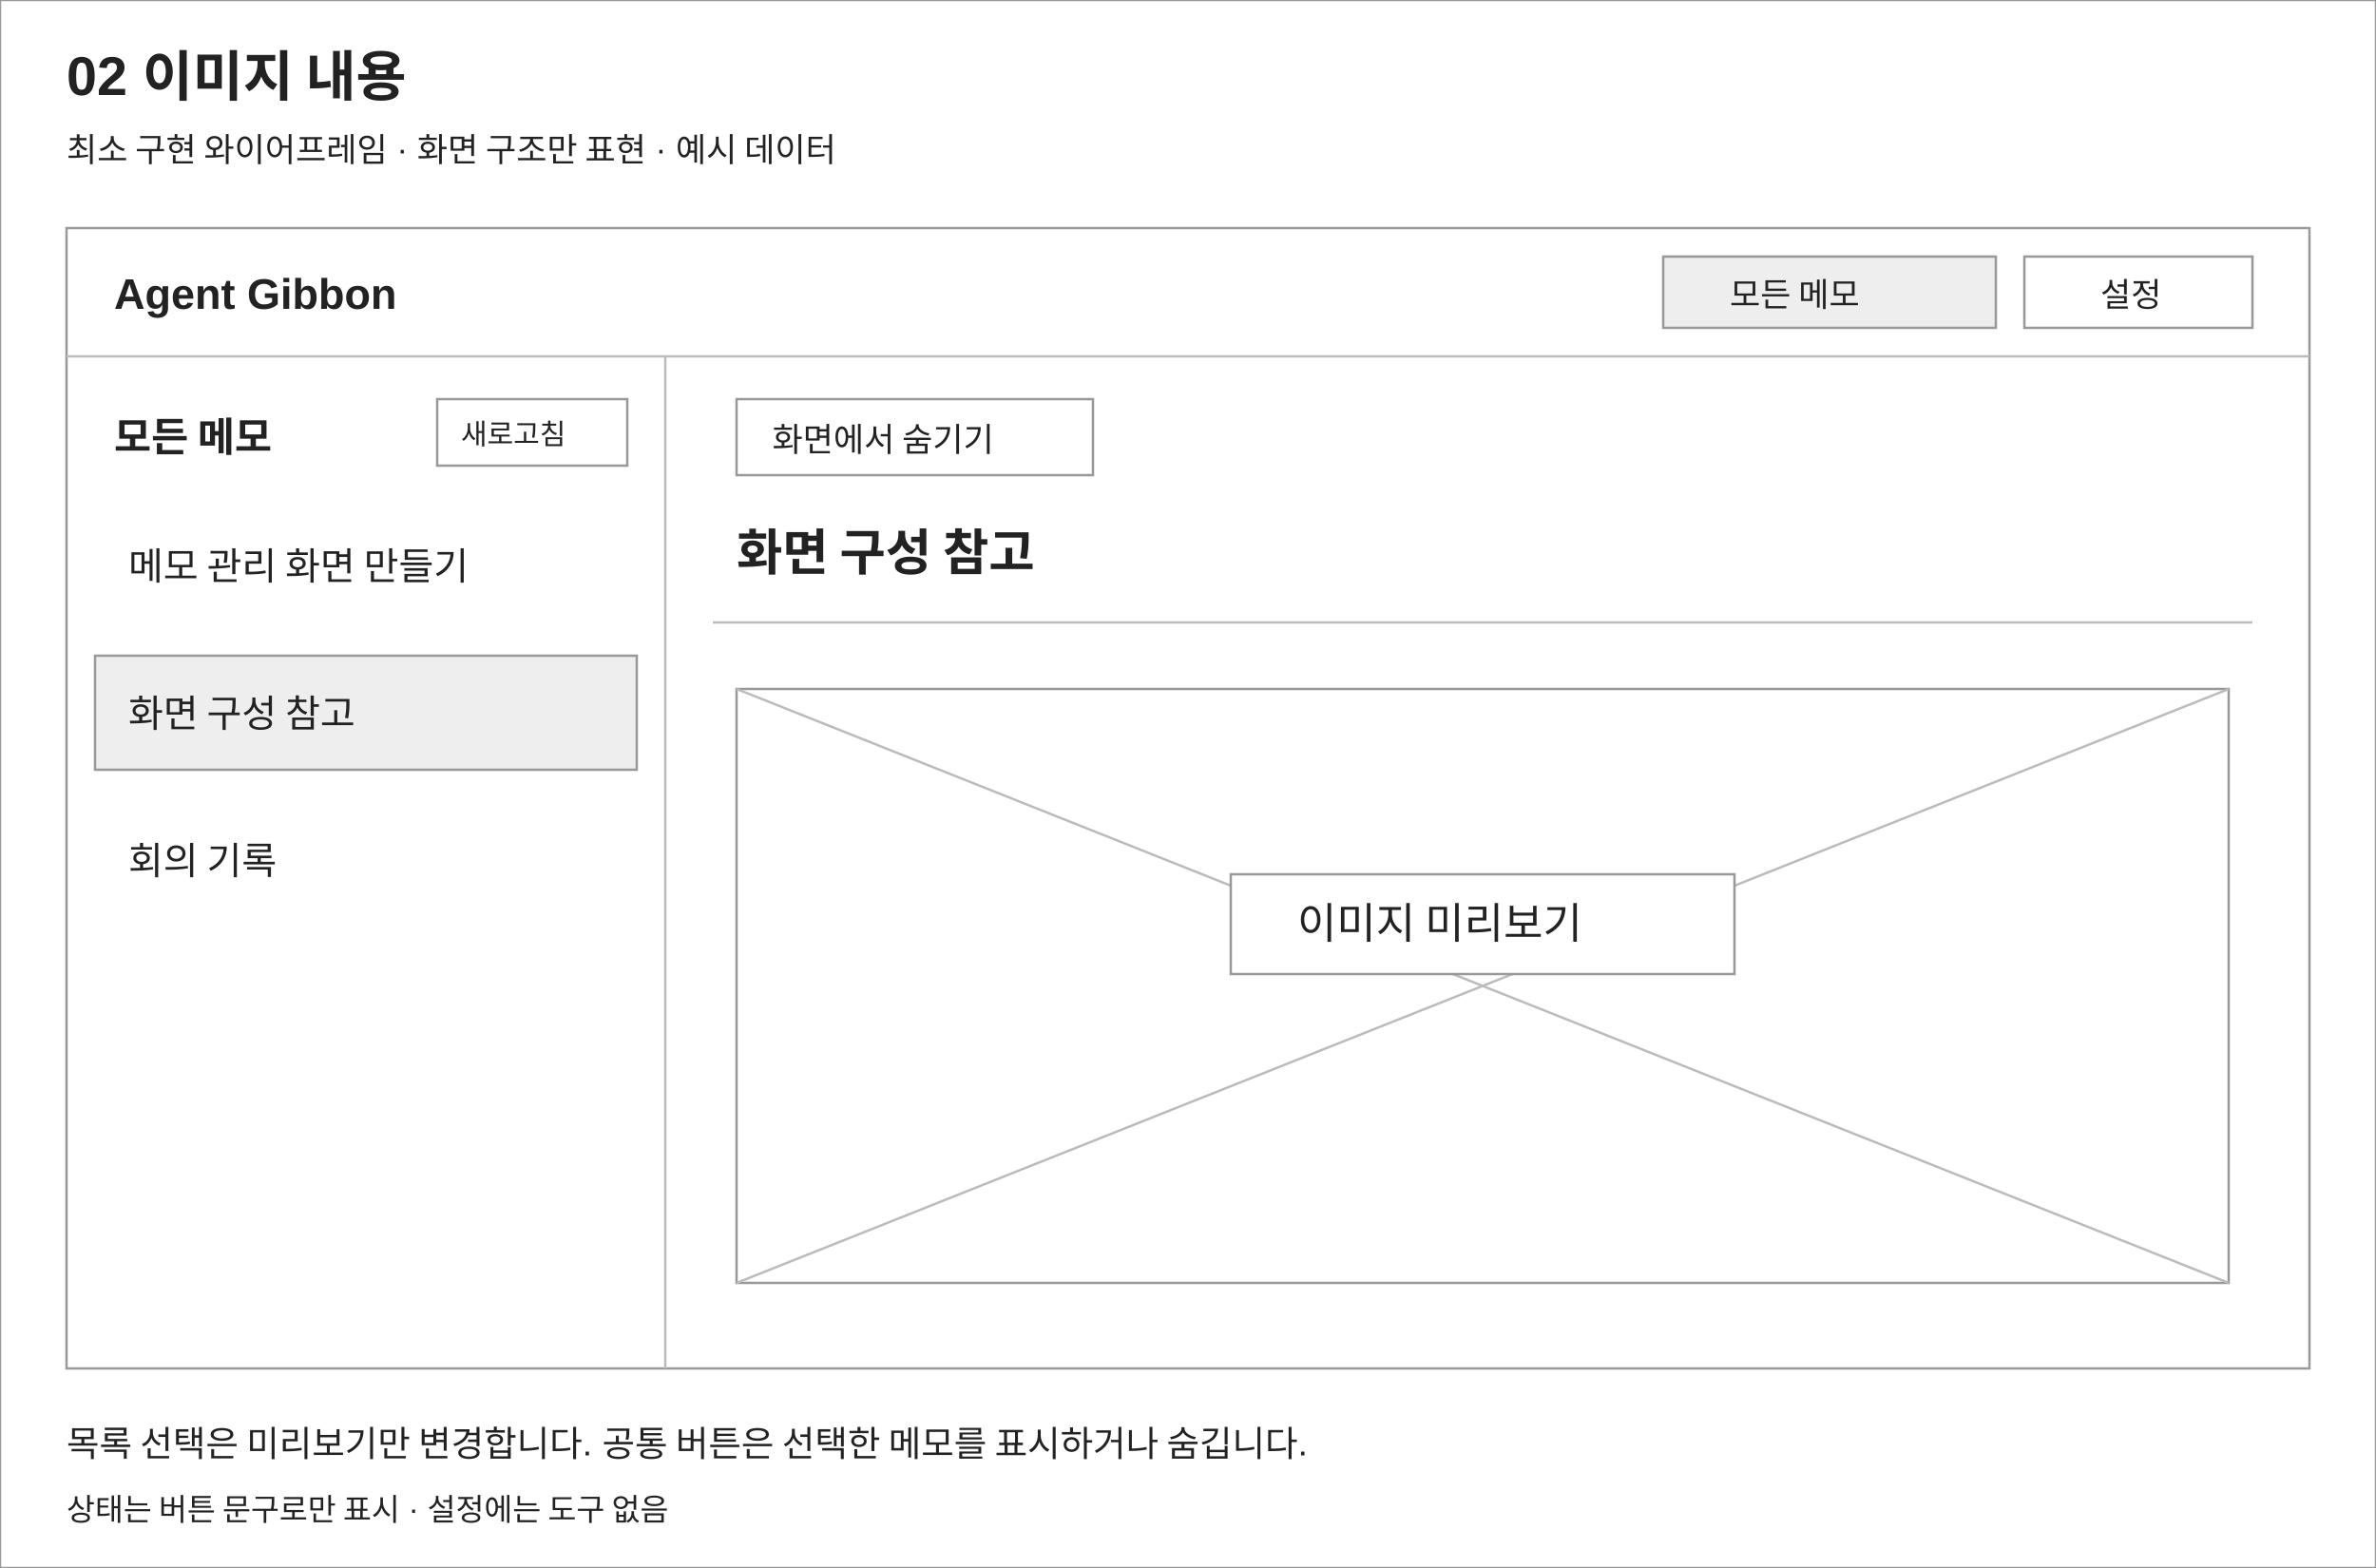
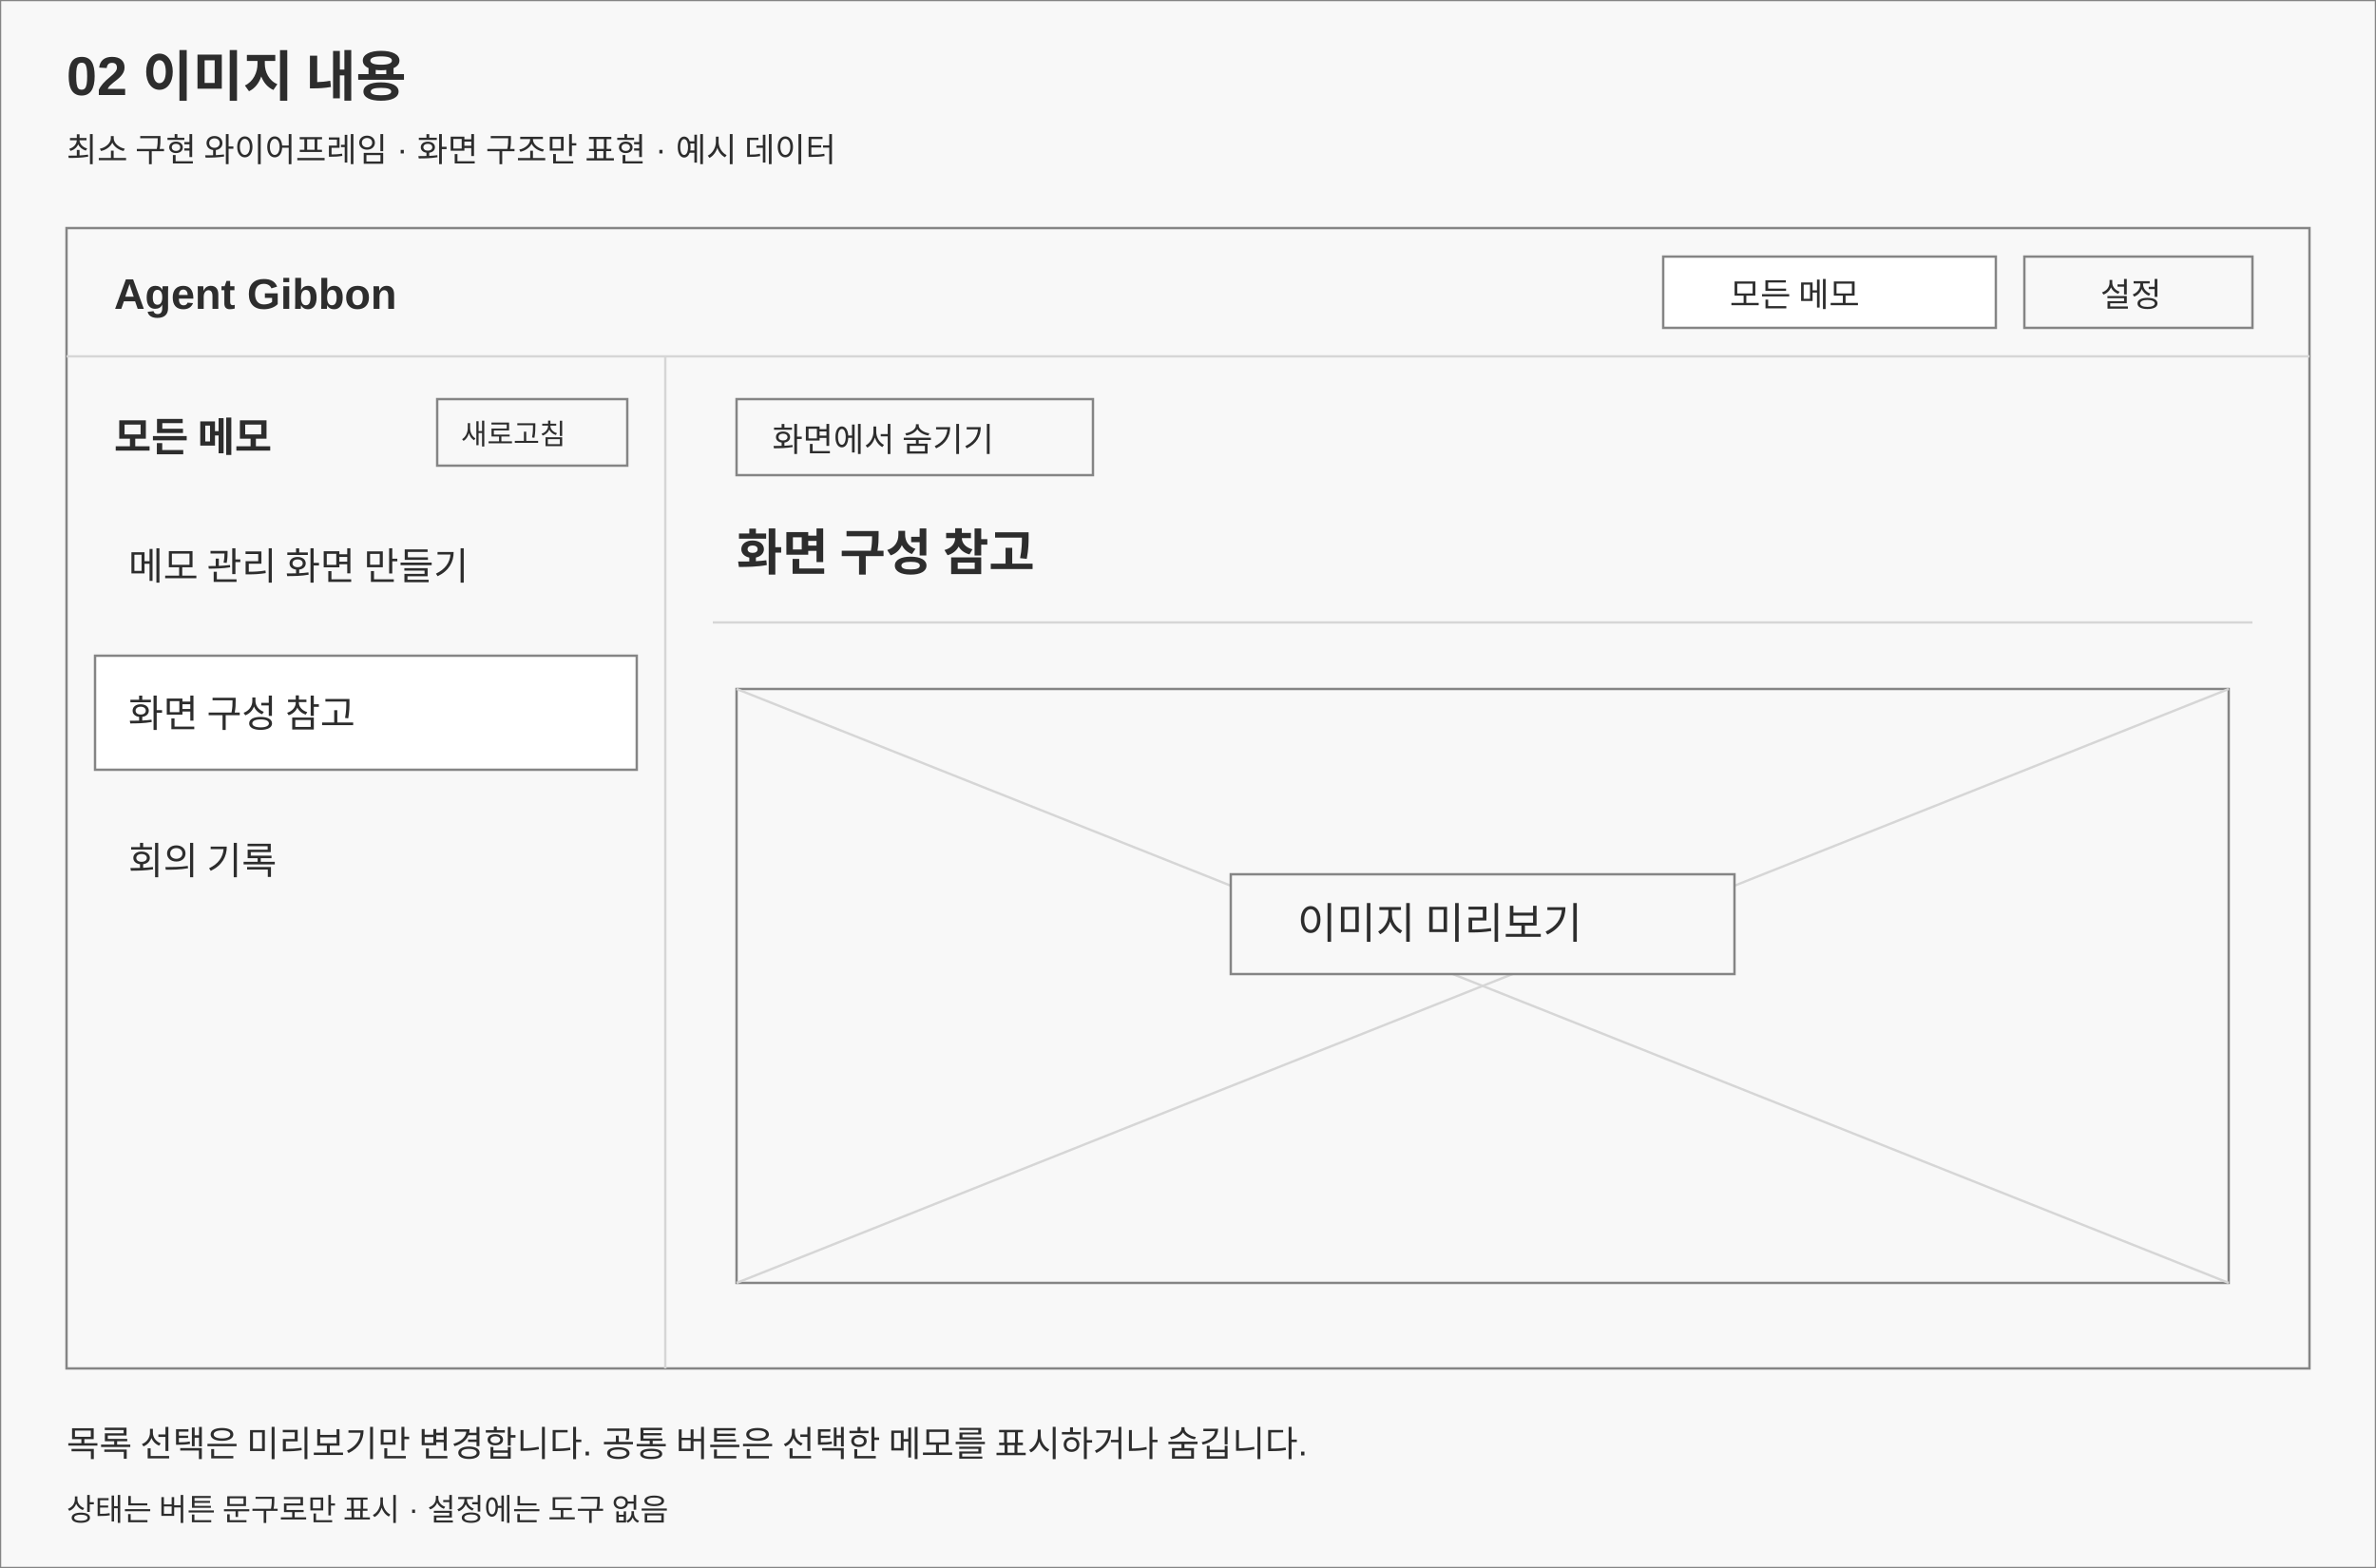
<svg xmlns="http://www.w3.org/2000/svg" width="1000" height="660" viewBox="0 0 1000 660">
-   <style>text{font-family:Arial,'Apple SD Gothic Neo',sans-serif;fill:#222}</style>
-   <rect x="0" y="0" width="1000" height="660" fill="white" stroke="#999" />
+   <style>text{font-family:Arial,'Apple SD Gothic Neo',sans-serif;fill:#2d2d2d}</style>
+   <rect x="0" y="0" width="1000" height="660" fill="#f8f8f8" stroke="#858585" />
  <text x="28" y="40" font-size="23" font-weight="600">02  이미지 내용</text>
  <text x="28" y="68" font-size="14" font-weight="400">최소 구현 와이어프레임 · 화면 구조만 표현 · 예시 데이터</text>
-   <rect x="28" y="96" width="944" height="480" fill="white" stroke="#999" />
-   <path d="M28 150L972 150" stroke="#bbb" />
+   <rect x="28" y="96" width="944" height="480" fill="#f8f8f8" stroke="#858585" />
+   <path d="M28 150L972 150" stroke="#d6d6d6" />
  <text x="48" y="130" font-size="18" font-weight="600">Agent Gibbon</text>
-   <rect x="700" y="108" width="140" height="30" fill="#eee" stroke="#999" />
+   <rect x="700" y="108" width="140" height="30" fill="#ffffff" stroke="#858585" />
  <text x="728" y="129" font-size="14" font-weight="400">모든 메모</text>
-   <rect x="852" y="108" width="96" height="30" fill="white" stroke="#999" />
+   <rect x="852" y="108" width="96" height="30" fill="#f8f8f8" stroke="#858585" />
  <text x="884" y="129" font-size="14" font-weight="400">설정</text>
-   <path d="M280 150L280 576" stroke="#bbb" />
-   <rect x="184" y="168" width="80" height="28" fill="white" stroke="#999" />
+   <path d="M280 150L280 576" stroke="#d6d6d6" />
+   <rect x="184" y="168" width="80" height="28" fill="#f8f8f8" stroke="#858585" />
  <text x="194" y="187" font-family="Arial, sans-serif" font-size="12">새로고침</text>
  <text x="48" y="190" font-size="17" font-weight="600">모든 메모</text>
  <text x="54" y="244" font-size="16" font-weight="400">메모 관리 화면 만들기</text>
-   <rect x="40" y="276" width="228" height="48" fill="#eee" stroke="#999" />
+   <rect x="40" y="276" width="228" height="48" fill="#ffffff" stroke="#858585" />
  <text x="54" y="306" font-size="16" font-weight="400">화면 구성 참고</text>
  <text x="54" y="368" font-size="16" font-weight="400">회의 기록</text>
-   <rect x="310" y="168" width="150" height="32" fill="white" stroke="#999" />
+   <rect x="310" y="168" width="150" height="32" fill="#f8f8f8" stroke="#858585" />
  <text x="325" y="190" font-size="14">화면에서 숨기기</text>
  <text x="310" y="240" font-size="21" font-weight="600">화면 구성 참고</text>
-   <path d="M300 262L948 262" stroke="#bbb" />
-   <rect x="310" y="290" width="628" height="250" fill="white" stroke="#999" />
-   <path d="M310 290L938 540" stroke="#bbb" />
-   <path d="M938 290L310 540" stroke="#bbb" />
-   <rect x="518" y="368" width="212" height="42" fill="white" stroke="#999" />
+   <path d="M300 262L948 262" stroke="#d6d6d6" />
+   <rect x="310" y="290" width="628" height="250" fill="#f8f8f8" stroke="#858585" />
+   <path d="M310 290L938 540" stroke="#d6d6d6" />
+   <path d="M938 290L310 540" stroke="#d6d6d6" />
+   <rect x="518" y="368" width="212" height="42" fill="#f8f8f8" stroke="#858585" />
  <text x="546" y="395" font-size="18" font-weight="400">이미지 미리보기</text>
  <text x="28" y="613" font-size="15" font-weight="400">목록 선택은 미리보기만 변경합니다. 공통 버튼은 선택한 메모를 표시하거나 숨깁니다.</text>
  <text x="28" y="640" font-size="13" font-weight="400">상태는 버튼 문구로만 표시 · 설정에는 도구 없음</text>
</svg>
